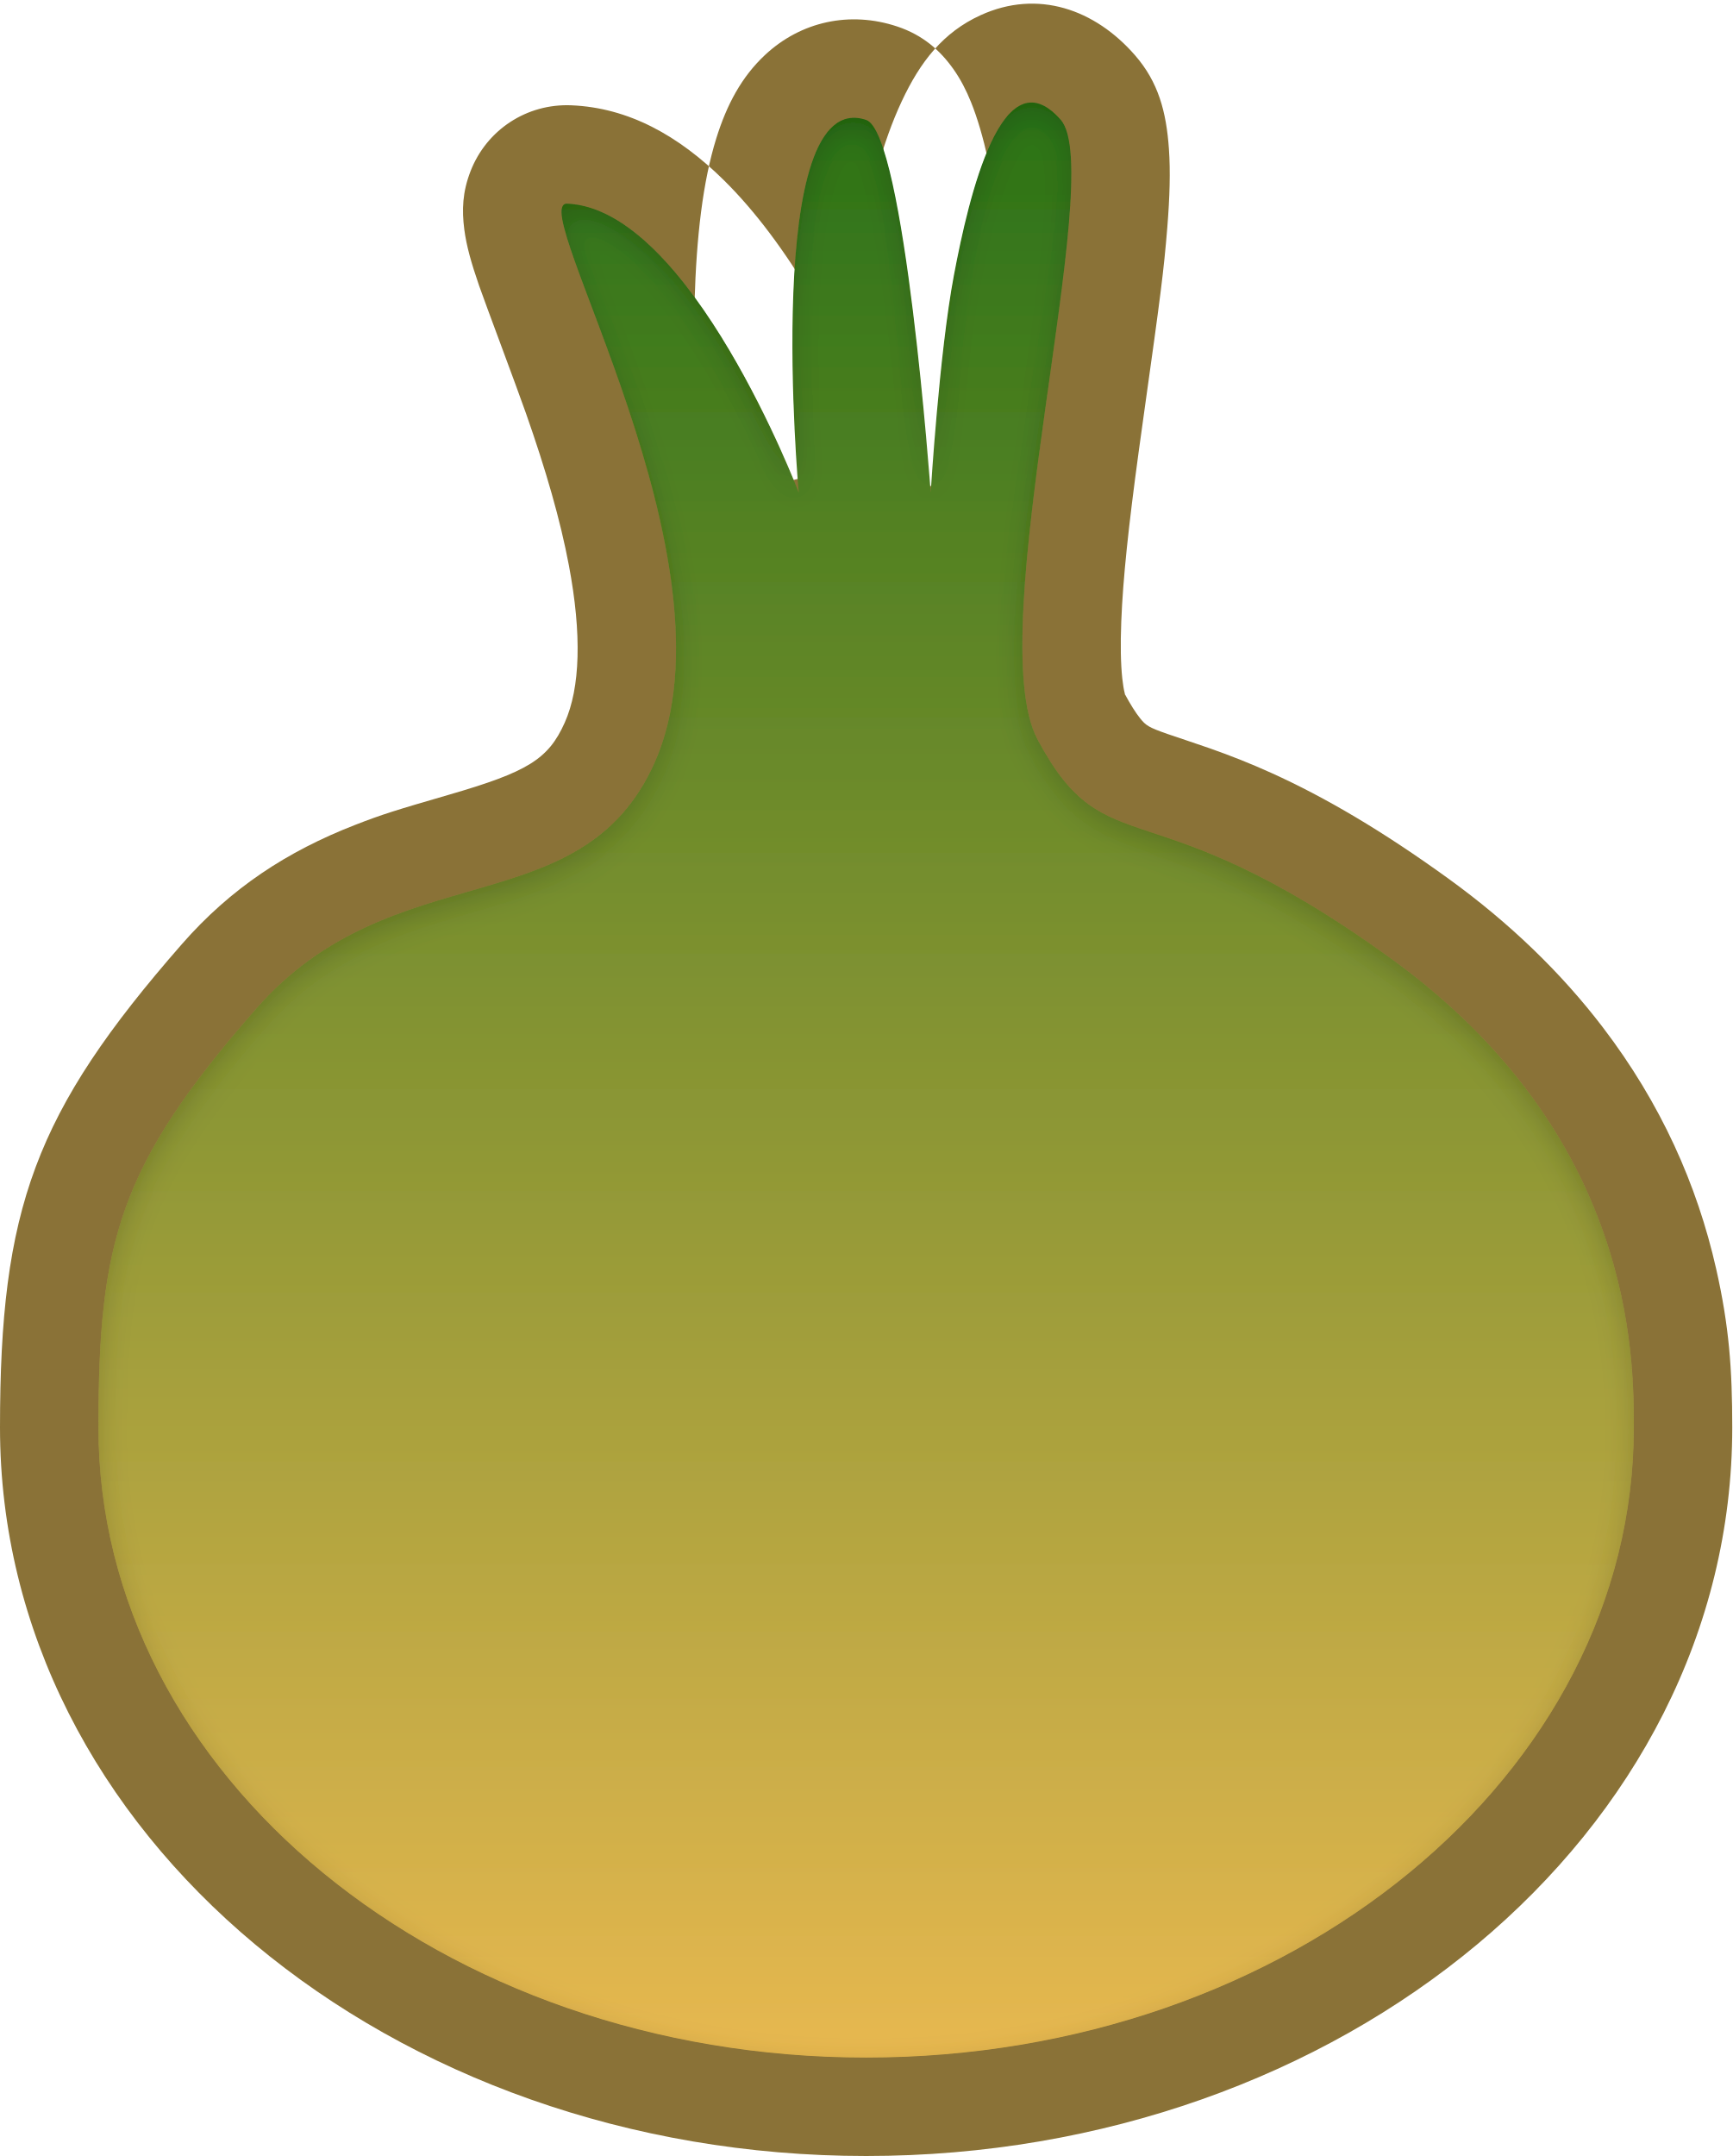
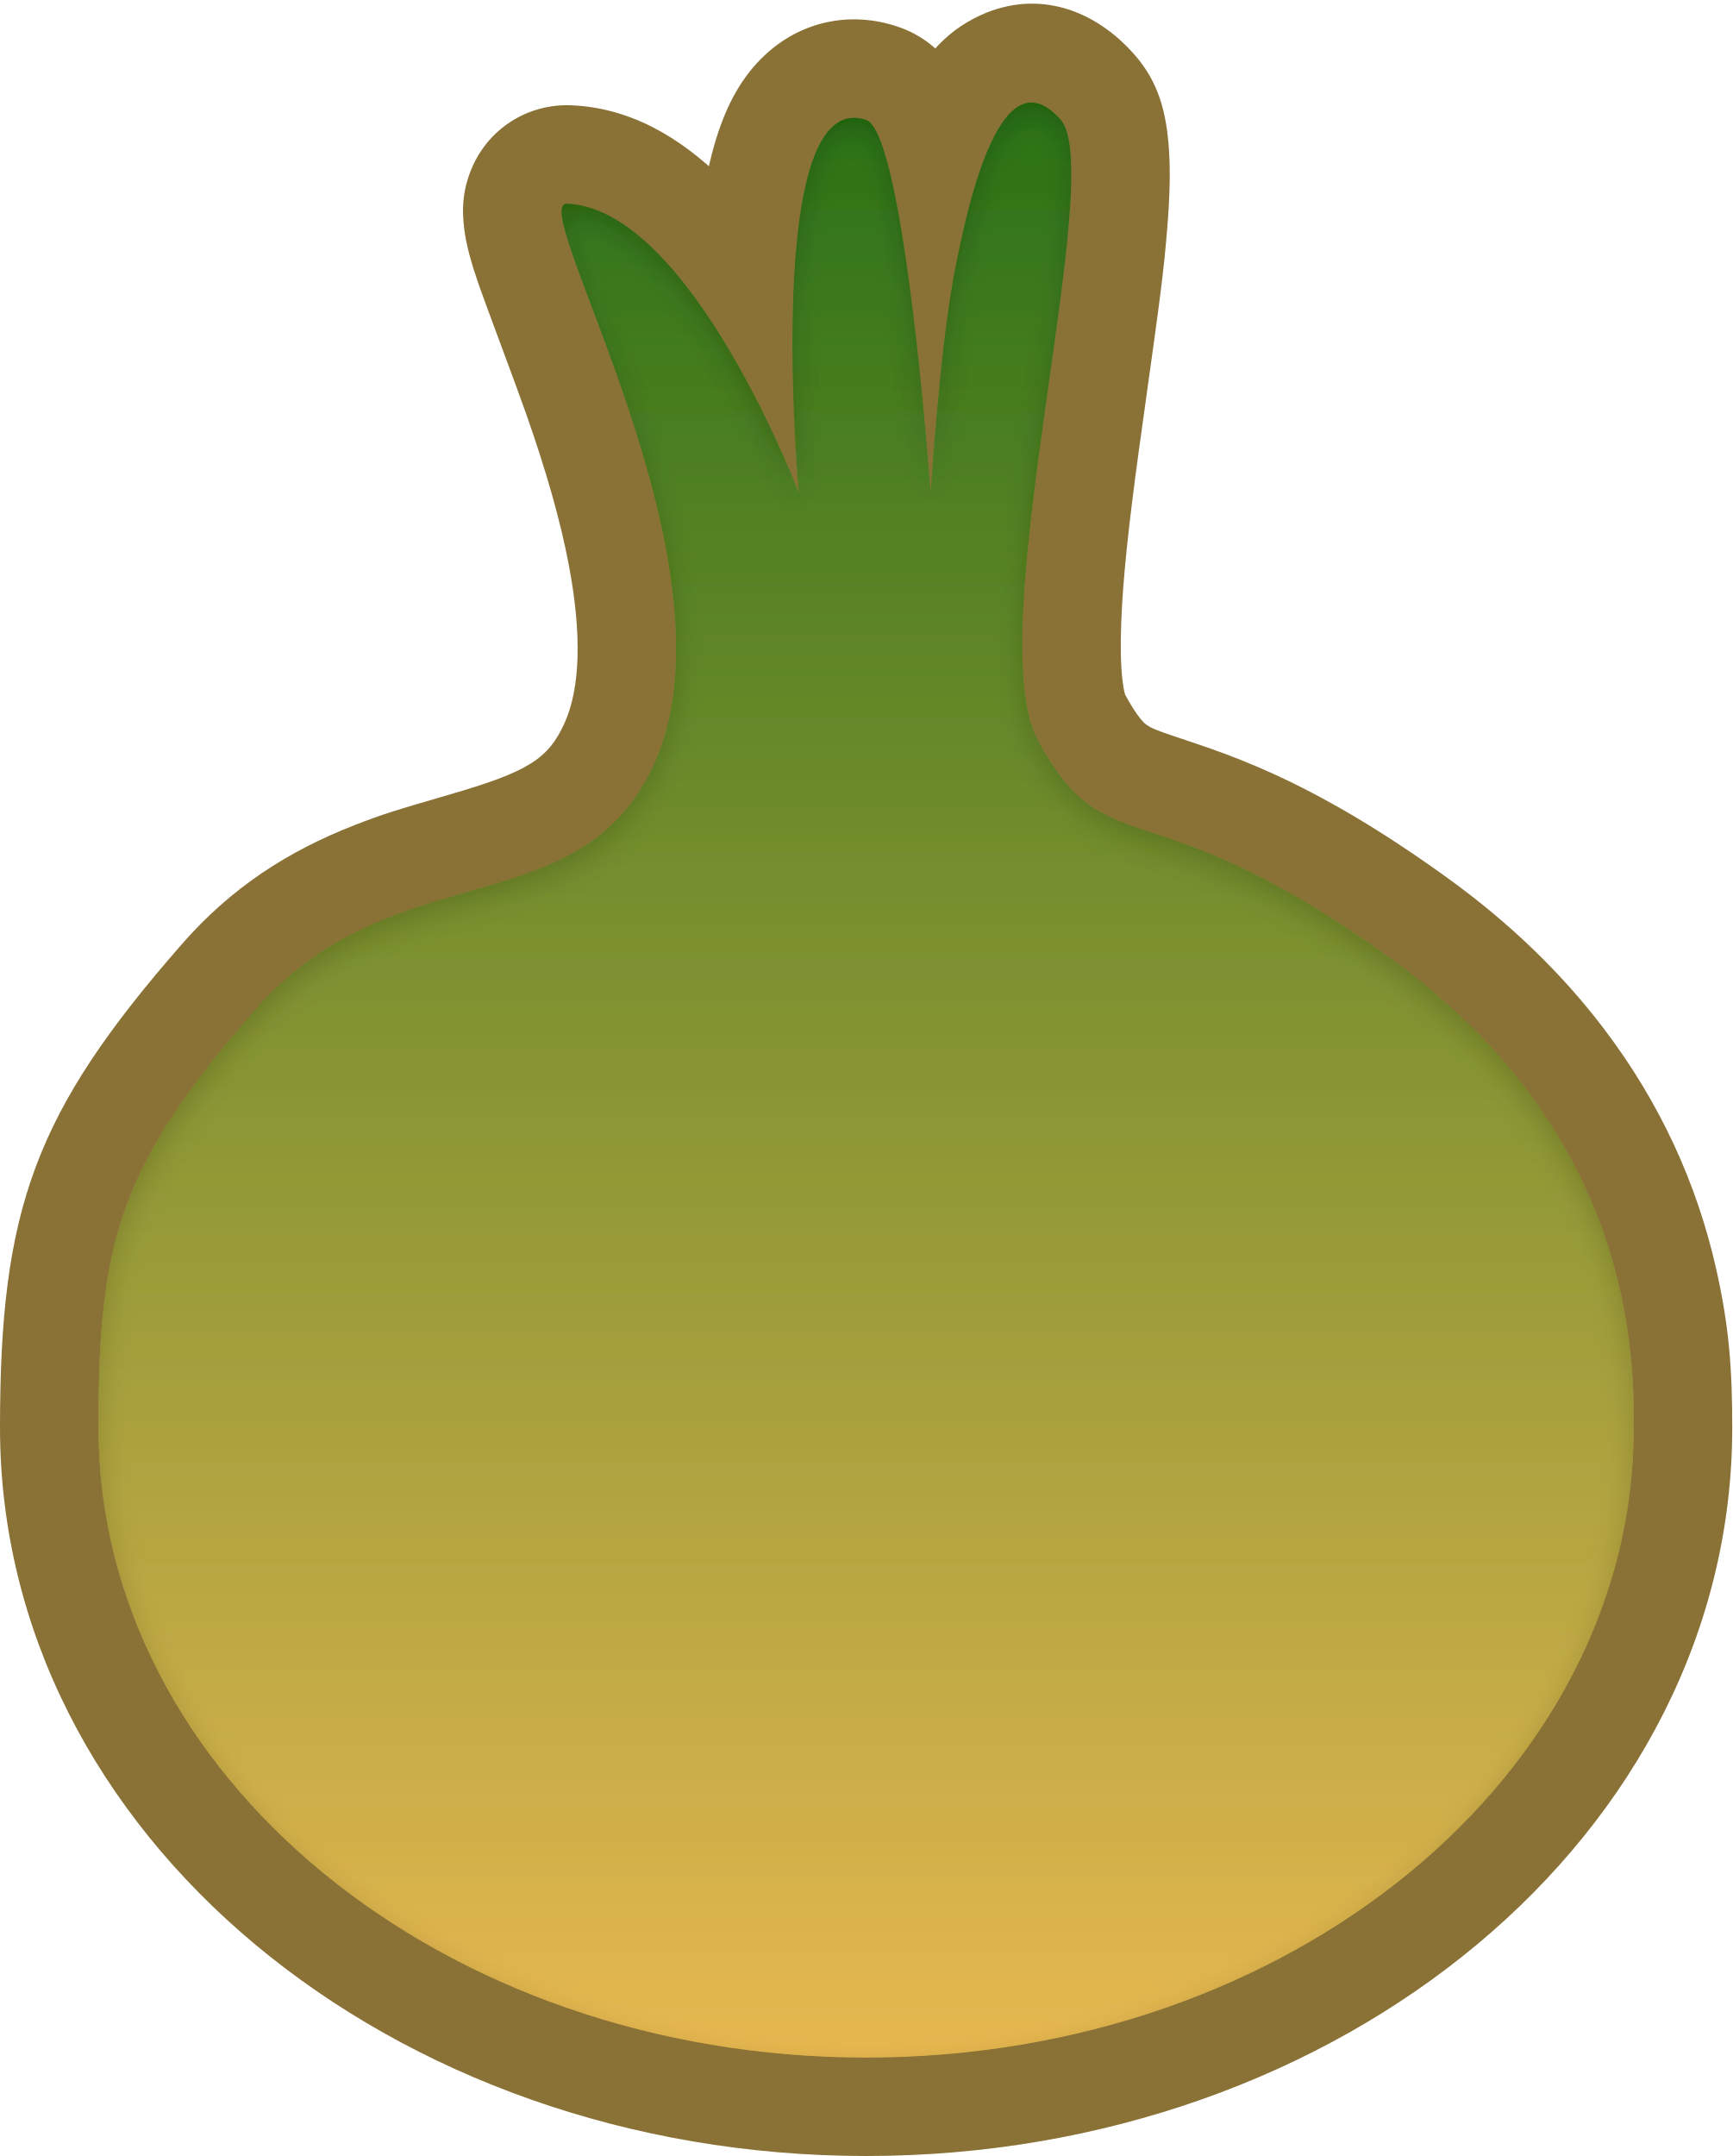
<svg xmlns="http://www.w3.org/2000/svg" width="176px" height="219px" viewBox="0 0 176 219" version="1.1">
  <defs>
    <linearGradient x1="50%" y1="0%" x2="50%" y2="100%" id="linearGradient-1">
      <stop stop-color="#2C7317" offset="0.983%" />
      <stop stop-color="#E7B850" offset="100%" />
    </linearGradient>
    <filter x="-50%" y="-50%" width="200%" height="200%" filterUnits="objectBoundingBox" id="filter-2">
      <feOffset dx="0" dy="1" in="SourceAlpha" result="shadowOffsetInner1" />
      <feGaussianBlur stdDeviation="1.5" in="shadowOffsetInner1" result="shadowBlurInner1" />
      <feComposite in="shadowBlurInner1" in2="SourceAlpha" operator="arithmetic" k2="-1" k3="1" result="shadowInnerInner1" />
      <feColorMatrix values="0 0 0 0 0   0 0 0 0 0   0 0 0 0 0  0 0 0 0.35 0" in="shadowInnerInner1" type="matrix" result="shadowMatrixInner1" />
      <feMerge>
        <feMergeNode in="SourceGraphic" />
        <feMergeNode in="shadowMatrixInner1" />
      </feMerge>
    </filter>
  </defs>
-   <g id="Page-1" stroke="none" stroke-width="1" fill="none" fill-rule="evenodd">
+   <g id="Page-1" stroke="none" stroke-width="1" fill="none" fill-rule="fill">
    <g id="bulbo-logo" transform="translate(-128, -76)">
      <g id="logo" transform="translate(128, 76)">
        <path d="M88,219 L88,219 C39.787,219 0,186.354 0,145 C0,122.792 3.506,113.015 18.48,95.901 C23.454,90.217 29.164,86.483 36.084,83.79 C38.84,82.718 40.15,82.313 45.596,80.732 C53.603,78.407 55.707,77.135 57.378,73.401 C58.957,69.875 59.125,64.44 57.8,57.429 C56.926,52.8 55.48,47.797 53.436,41.975 C52.476,39.239 49.209,30.558 48.682,29.029 C47.872,26.684 47.391,24.979 47.172,23.293 C46.918,21.335 46.985,19.508 47.806,17.394 C49.443,13.175 53.528,10.505 58.053,10.696 C63.858,10.941 68.937,13.757 73.541,18.298 C76.772,21.485 79.746,25.515 82.559,30.226 C84.689,33.791 86.612,37.556 88.315,41.314 C88.91,42.627 89.437,43.85 89.893,44.957 C90.176,45.644 90.379,46.156 90.497,46.466 L71.193,50.929 C71.103,49.939 70.975,48.249 70.848,46.045 C70.552,40.916 70.425,35.674 70.567,30.711 C70.758,24.009 71.41,18.444 72.776,14.054 C73.837,10.643 75.339,7.814 77.729,5.582 C81.368,2.184 86.345,1.085 91.167,2.694 C93.771,3.564 95.541,5.13 96.894,7.058 C97.614,8.084 98.169,9.169 98.656,10.371 C99.32,12.013 99.876,13.947 100.395,16.255 C101.203,19.849 101.934,24.433 102.612,29.841 C103.148,34.114 103.622,38.665 104.031,43.213 C104.174,44.802 104.298,46.278 104.404,47.605 C104.441,48.072 104.473,48.488 104.5,48.848 C104.517,49.068 104.529,49.223 104.535,49.309 L84.579,49.419 C84.593,49.183 84.621,48.759 84.66,48.175 C84.726,47.212 84.804,46.141 84.893,44.988 C85.149,41.688 85.449,38.384 85.794,35.276 C86.189,31.712 86.618,28.623 87.096,26.093 C88.326,19.586 89.659,14.476 91.617,10.291 C93.492,6.282 95.817,3.284 99.623,1.547 C105.453,-1.115 111.256,0.953 115.314,5.607 C117.689,8.33 118.501,11.344 118.766,15.146 C118.922,17.387 118.852,19.983 118.599,23.115 C118.242,27.525 117.911,30.05 116.263,41.774 C116.035,43.397 115.859,44.661 115.693,45.882 C114.659,53.472 114.095,58.747 113.924,63.108 C113.83,65.491 113.867,67.446 114.027,68.924 C114.095,69.551 114.181,70.05 114.271,70.403 C114.298,70.511 114.32,70.583 114.333,70.617 C114.32,70.581 114.289,70.511 114.234,70.408 C114.854,71.568 115.384,72.395 115.834,72.959 C116.432,73.709 116.732,73.893 118.636,74.56 C119.034,74.7 121.89,75.65 122.916,76.012 C125.075,76.772 127.08,77.565 129.223,78.536 C134.676,81.009 140.471,84.413 147.113,89.213 C153.42,93.771 158.646,98.845 162.855,104.359 C168.742,112.072 172.433,120.336 174.367,128.897 C175.681,134.71 176,139.065 176,145 C176,186.354 136.213,219 88,219 L88,219 Z" id="Shape" fill-opacity="0.85" fill="#765A14" />
        <path d="M88,209 C131.078,209 166,180.346 166,145 C166,137.811 166,115.201 141.256,97.318 C116.512,79.436 112.477,88.325 105.416,75.125 C99.577,64.211 112.529,17.628 107.777,12.18 C101.812,5.34 98.42,20.026 96.922,27.951 C95.423,35.876 94.561,50.027 94.561,50.027 C94.561,50.027 91.929,13.491 88,12.18 C77.408,8.644 81.152,50.027 81.152,50.027 C81.152,50.027 70.172,21.217 57.631,20.688 C53.246,20.502 75.561,57.256 66.506,77.486 C59.046,94.153 39.99,86.503 26.006,102.486 C12.021,118.469 10,126.22 10,145 C10,180.346 44.922,209 88,209 Z" id="bulbo" fill="url(#linearGradient-1)" filter="url(#filter-2)" />
      </g>
    </g>
  </g>
</svg>
